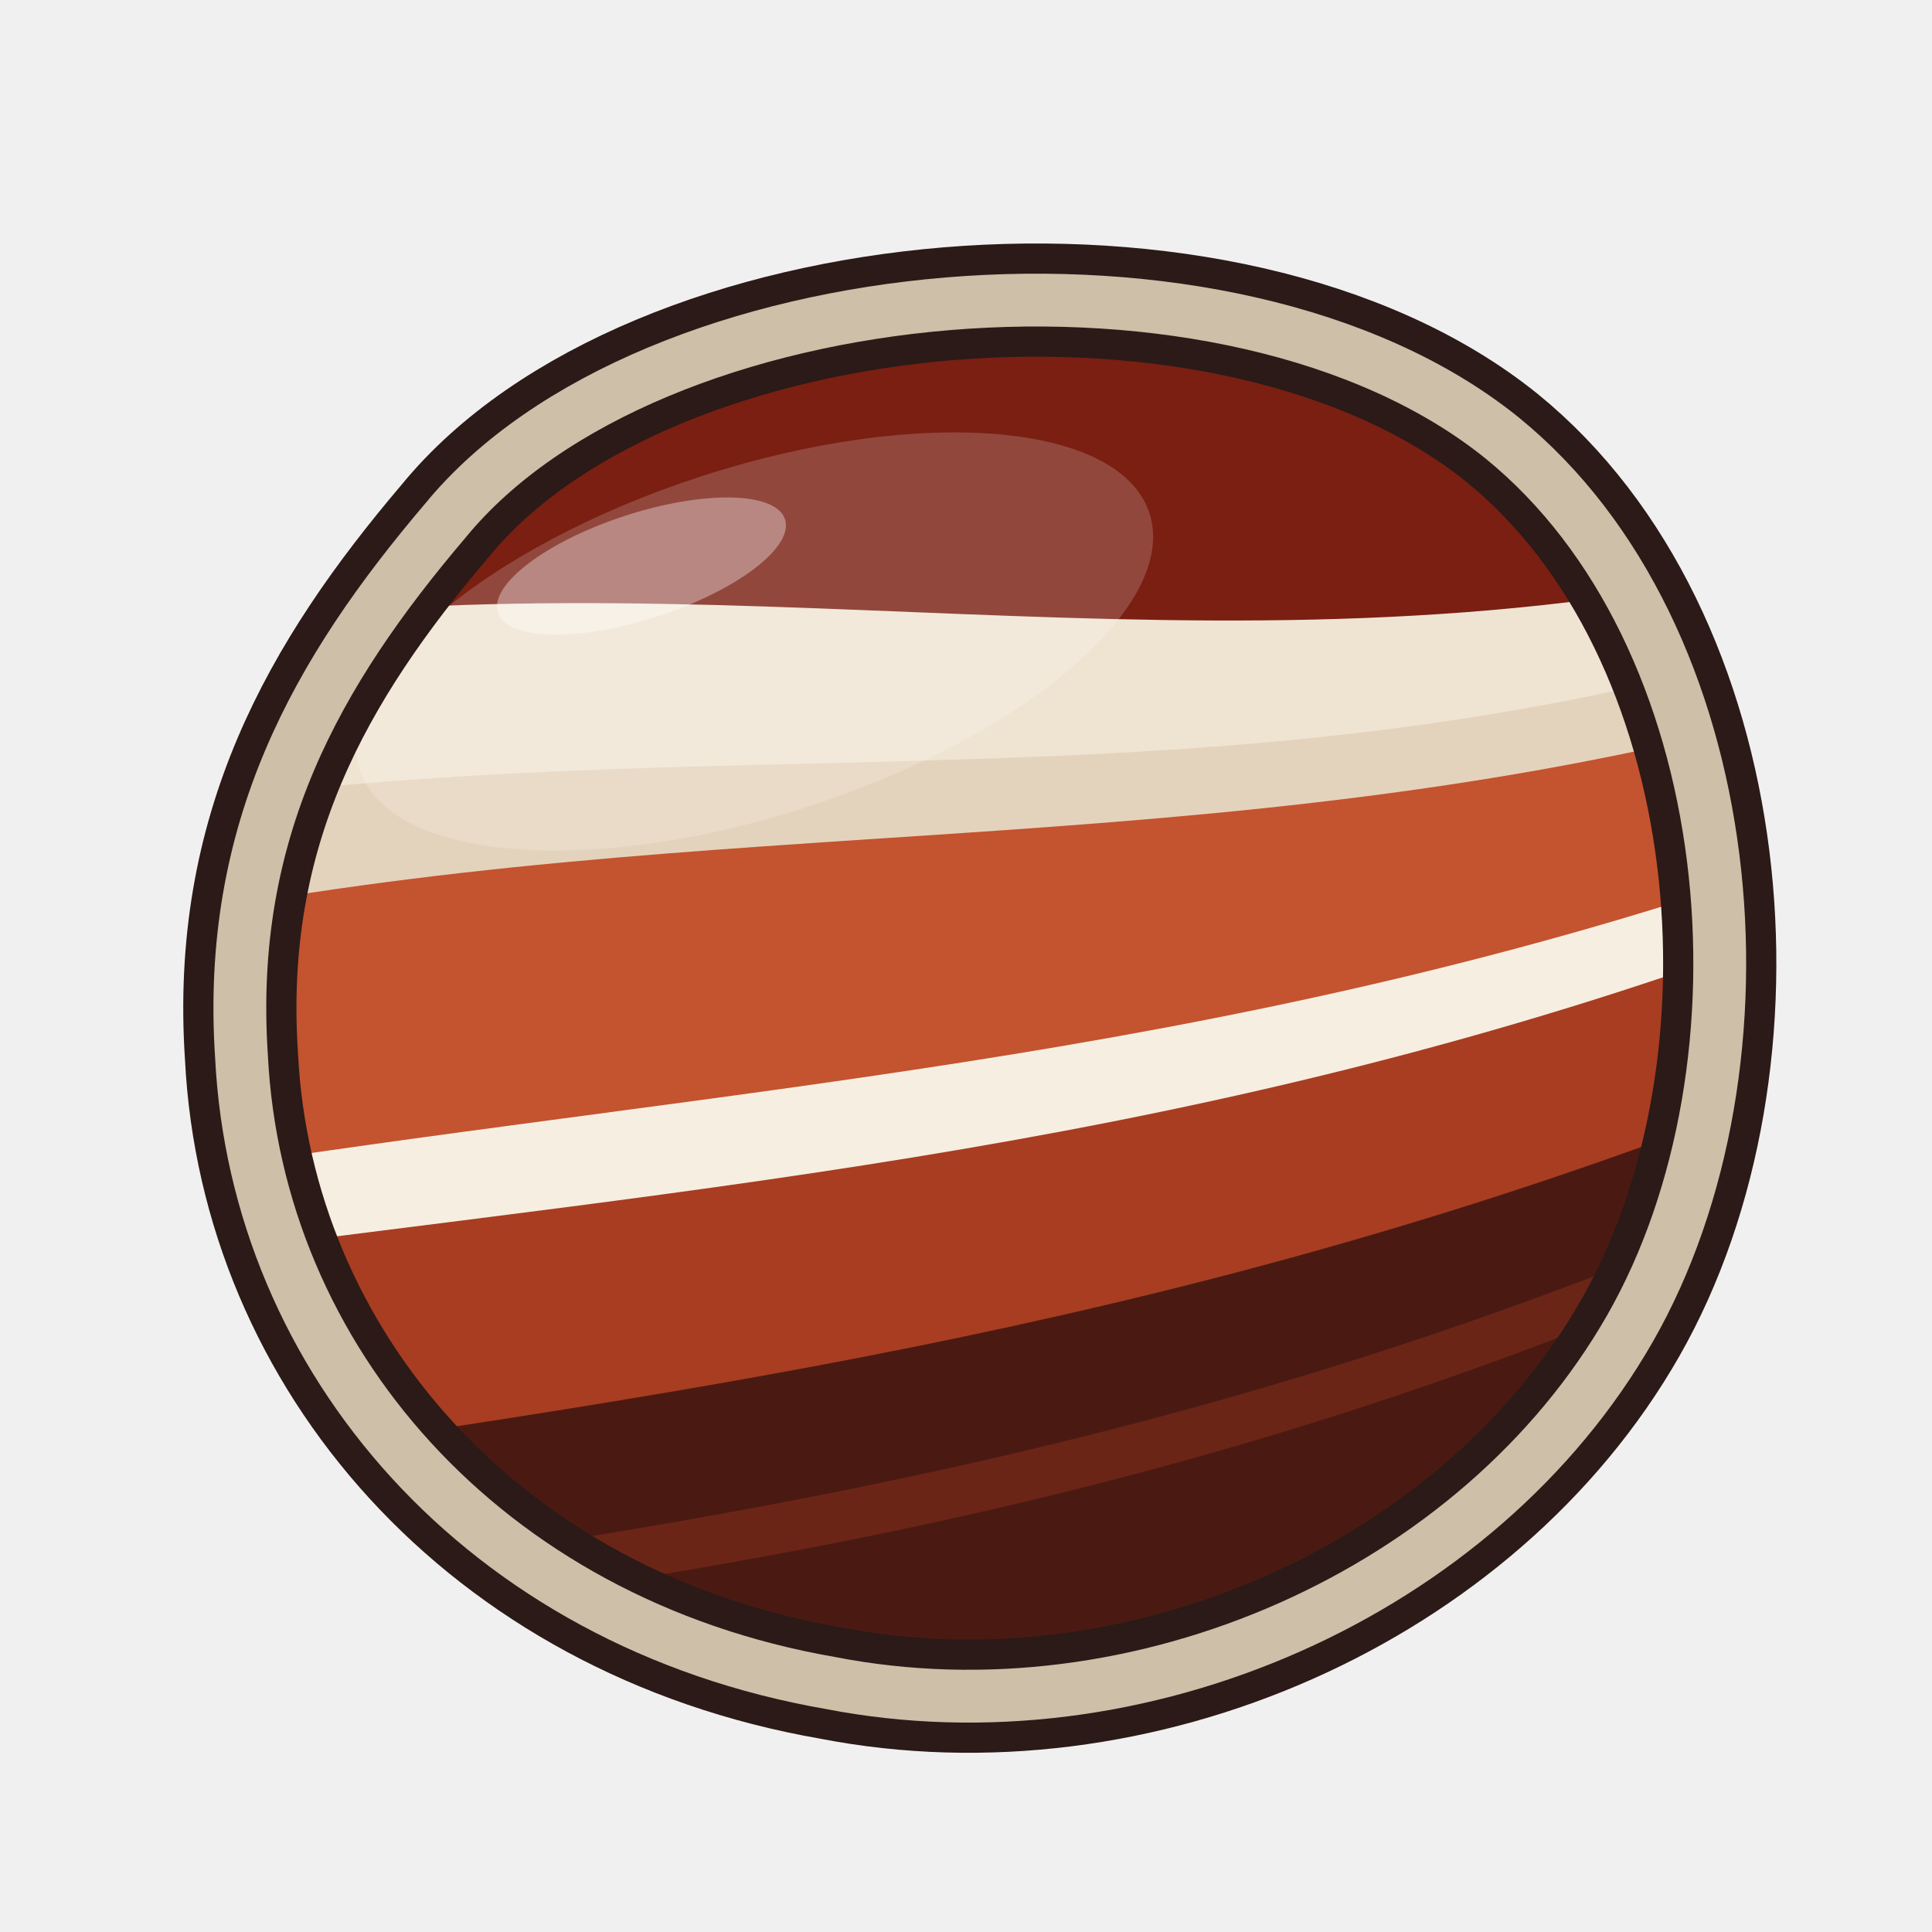
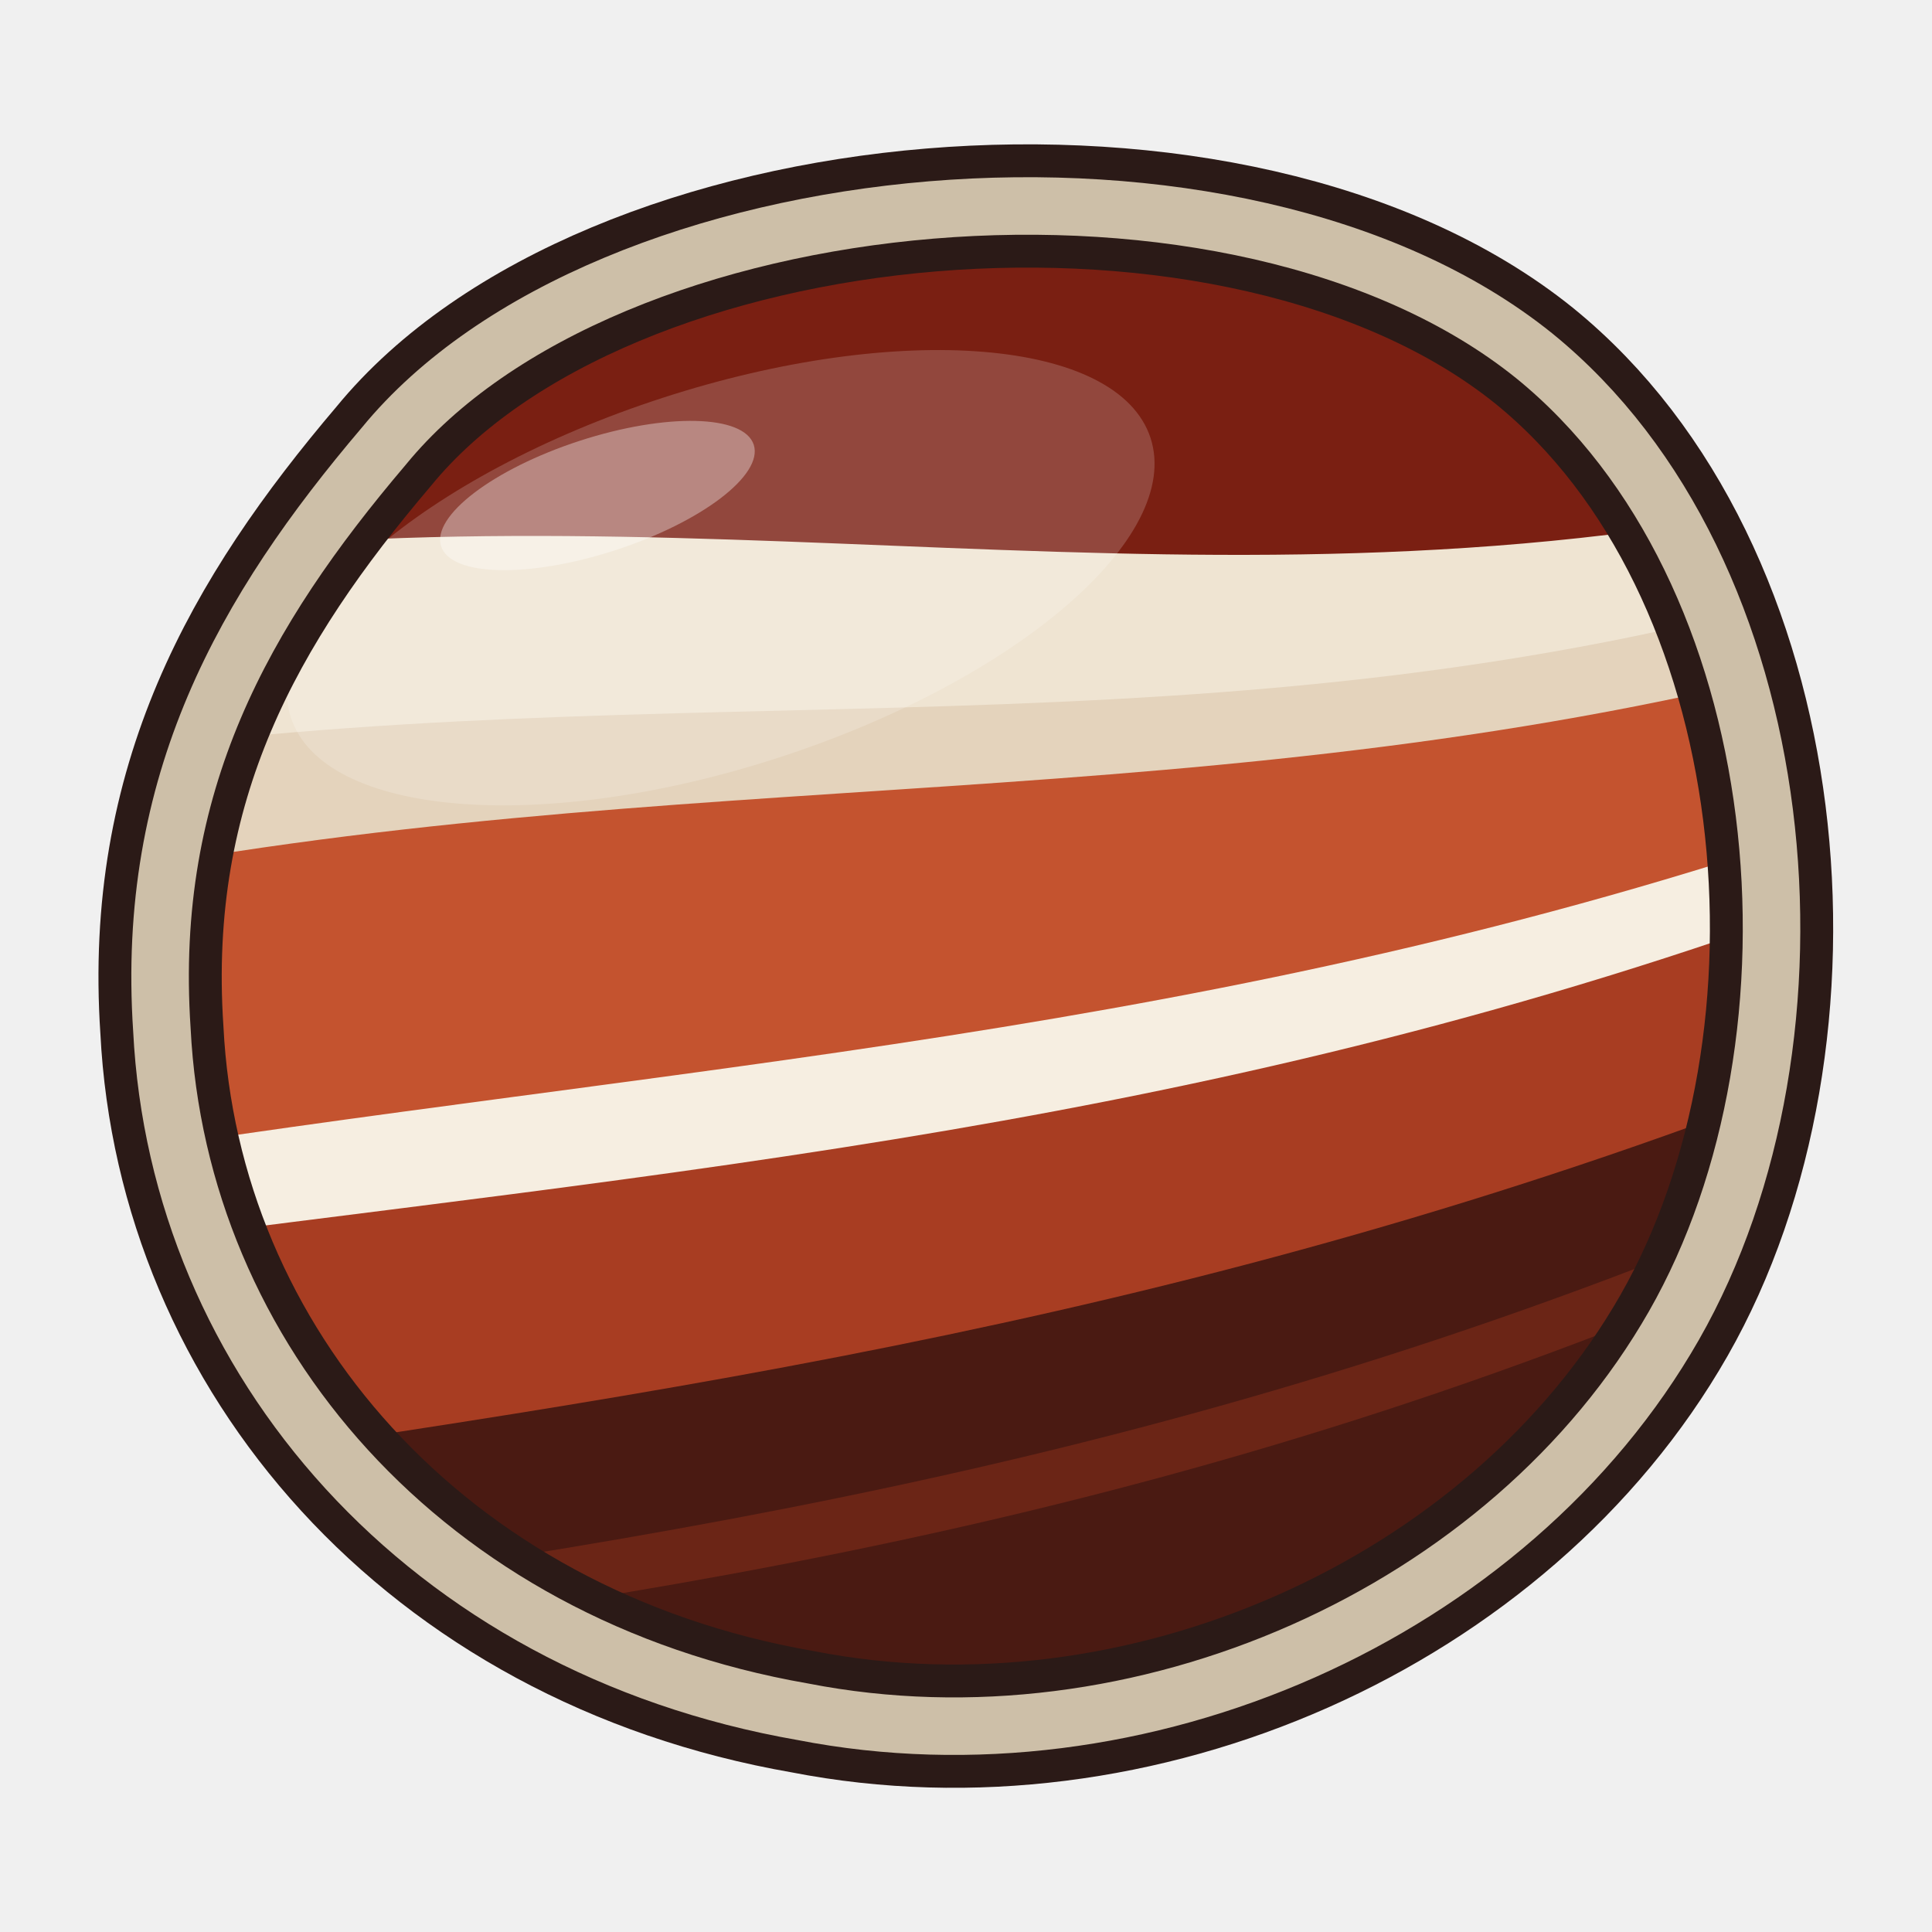
- <svg xmlns="http://www.w3.org/2000/svg" viewBox="0 0 512 512" width="512" height="512">
+ <svg xmlns="http://www.w3.org/2000/svg" viewBox="24.6 29.4 470.2 470.2" width="512" height="512">
  <defs>
    <path id="nodule" d="M118 138 C172 72 326 58 398 116 C462 168 472 282 432 352 C392 422 302 462 220 446 C128 430 68 360 64 280 C60 220 84 178 118 138 Z" />
    <clipPath id="clip">
      <use href="#nodule" />
    </clipPath>
  </defs>
  <g clip-path="url(#clip)">
    <rect width="512" height="512" fill="#7A1F12" />
    <path d="M40 168 C190 144 320 184 472 150 L472 512 L40 512 Z" fill="#EFE4D2" />
    <path d="M40 214 C190 192 320 216 472 172 L472 512 L40 512 Z" fill="#E4D3BC" />
    <path d="M40 244 C190 214 320 230 472 190 L472 512 L40 512 Z" fill="#C4532F" />
    <path d="M40 312 C190 288 320 282 472 230 L472 512 L40 512 Z" fill="#F6EEE1" />
    <path d="M40 334 C190 314 320 304 472 248 L472 512 L40 512 Z" fill="#A83D22" />
    <path d="M40 390 C190 368 320 350 472 290 L472 512 L40 512 Z" fill="#4A1A12" />
    <path d="M40 424 C190 404 320 384 472 318 L472 512 L40 512 Z" fill="#6B2516" />
    <path d="M40 436 C190 418 320 398 472 330 L472 512 L40 512 Z" fill="#4A1A12" />
    <ellipse cx="200" cy="170" rx="110" ry="46" transform="rotate(-18 200 170)" fill="#FFFFFF" opacity="0.18" />
    <ellipse cx="170" cy="150" rx="40" ry="14" transform="rotate(-18 170 150)" fill="#FFFFFF" opacity="0.35" />
  </g>
  <use href="#nodule" fill="none" stroke="#2B1A17" stroke-width="30" stroke-linejoin="round" />
  <use href="#nodule" fill="none" stroke="#CDBFA8" stroke-width="14" stroke-linejoin="round" />
</svg>
